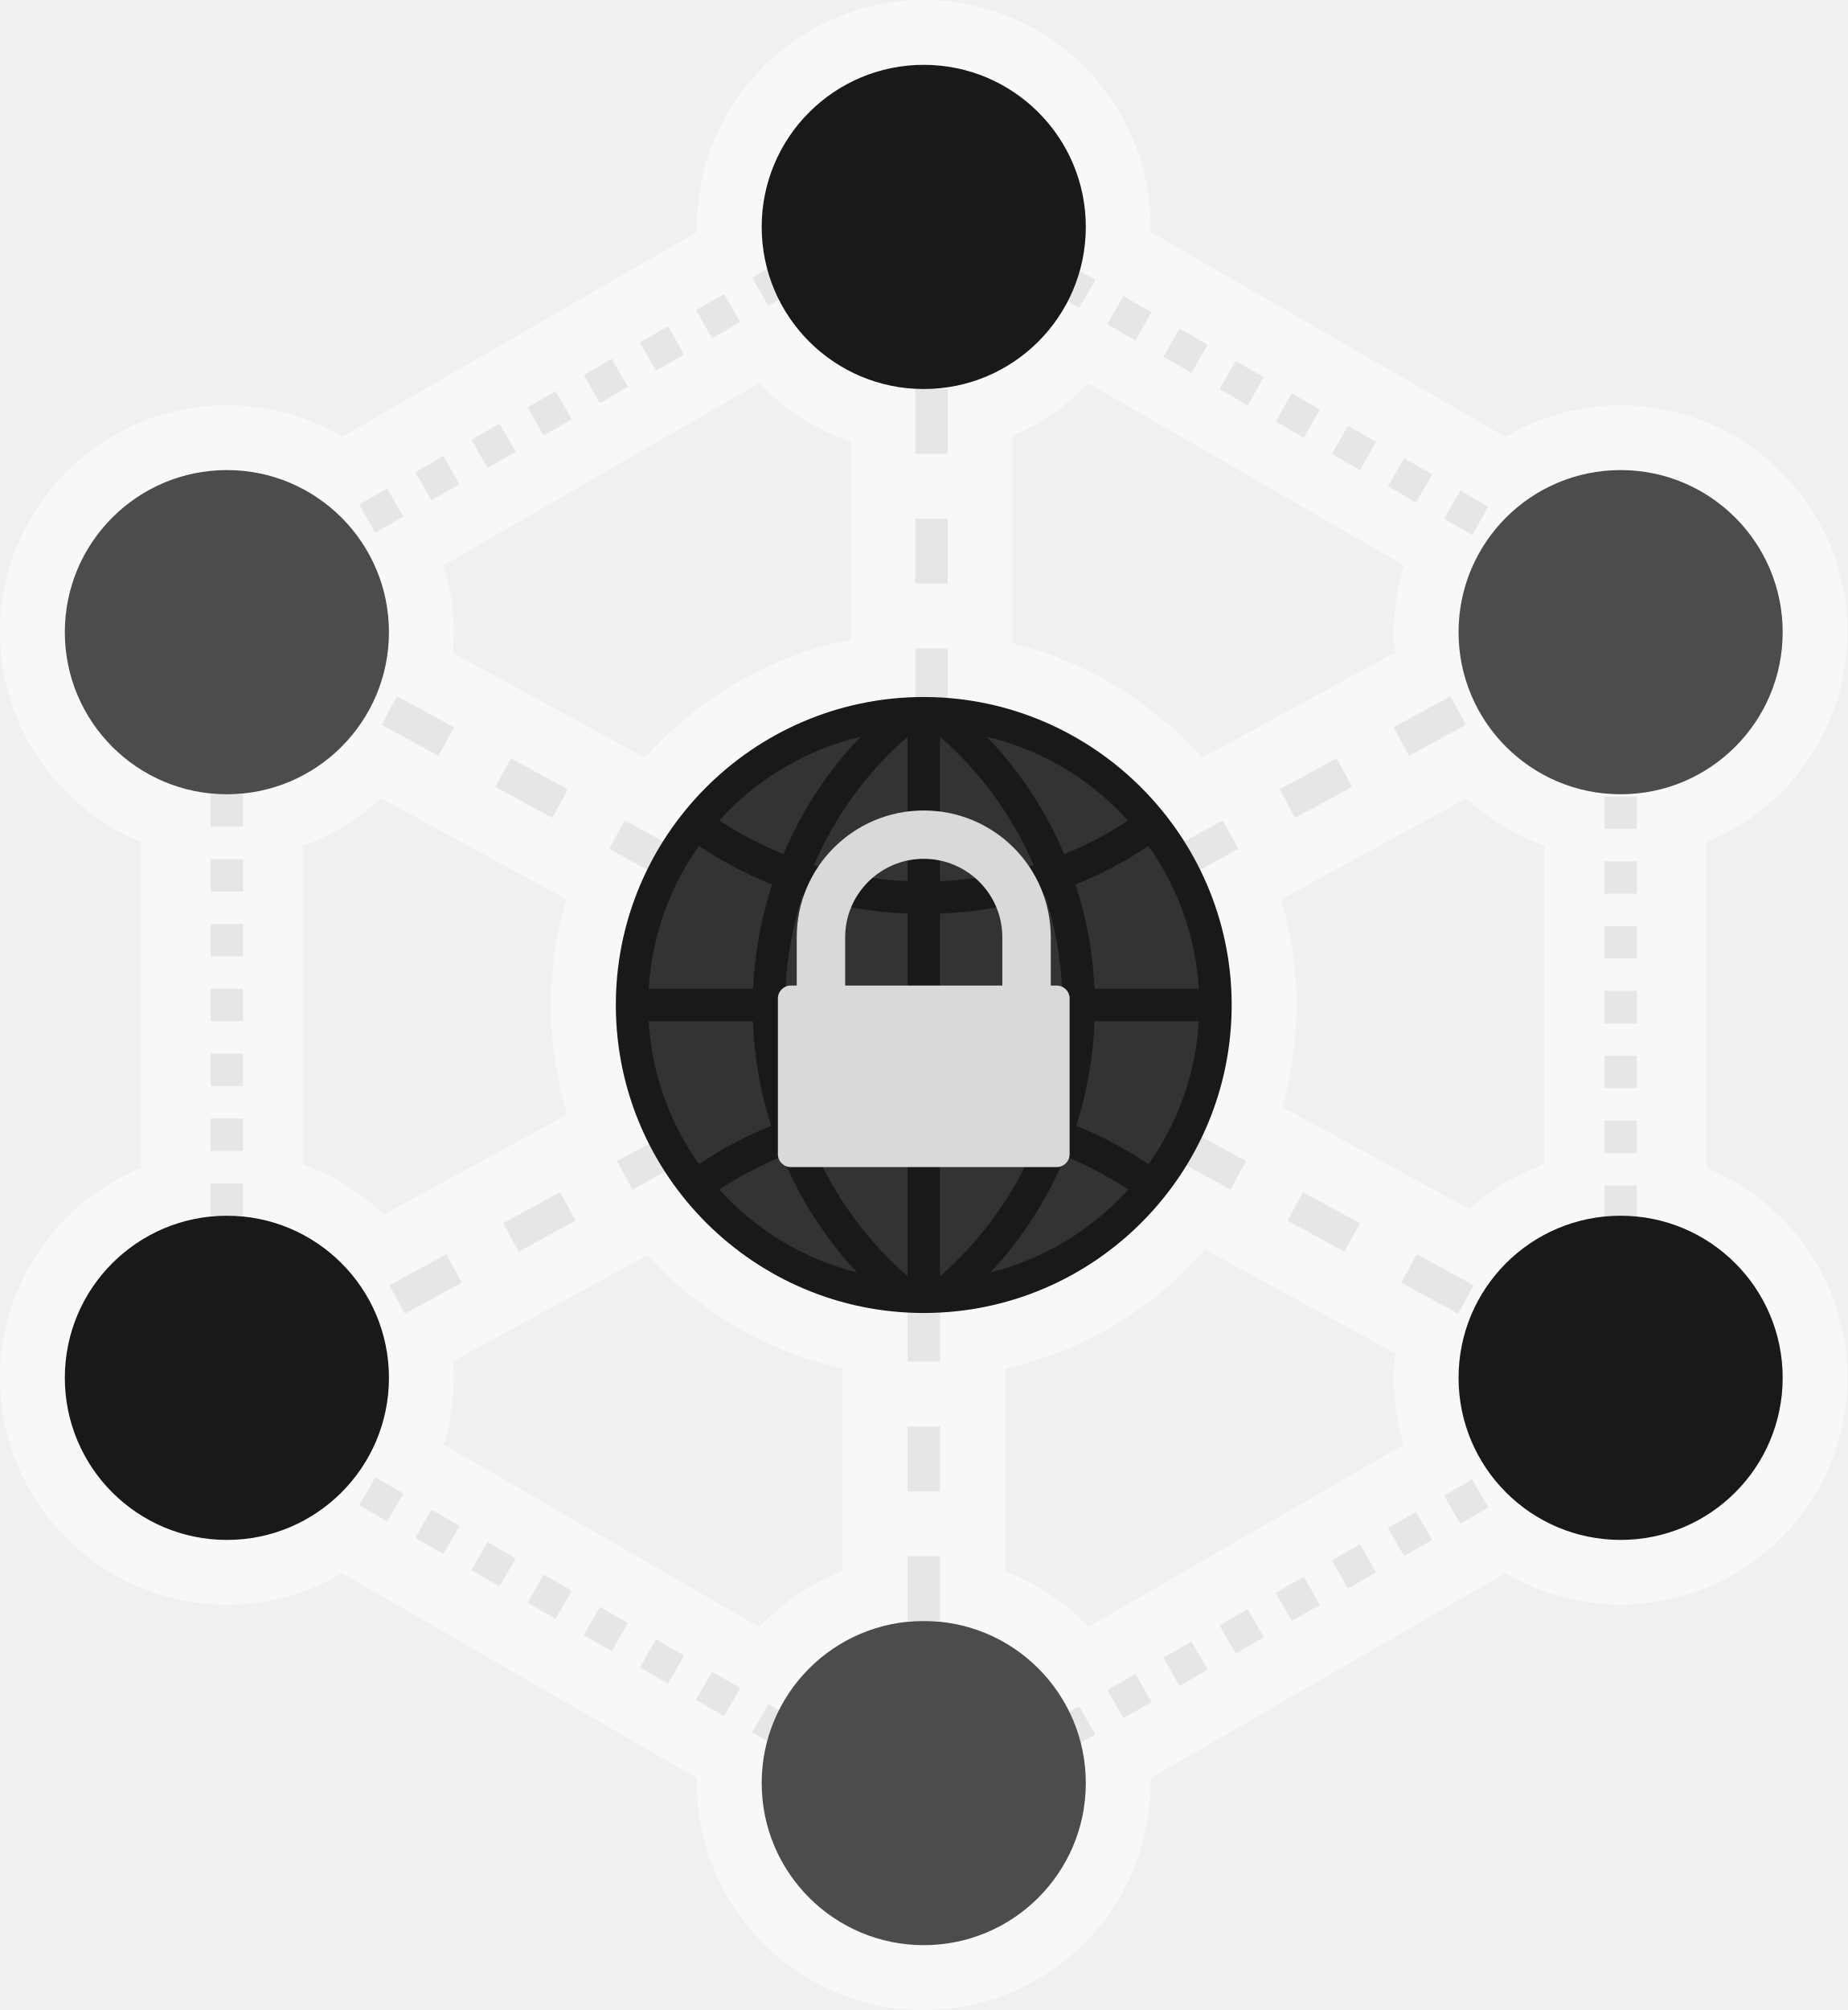
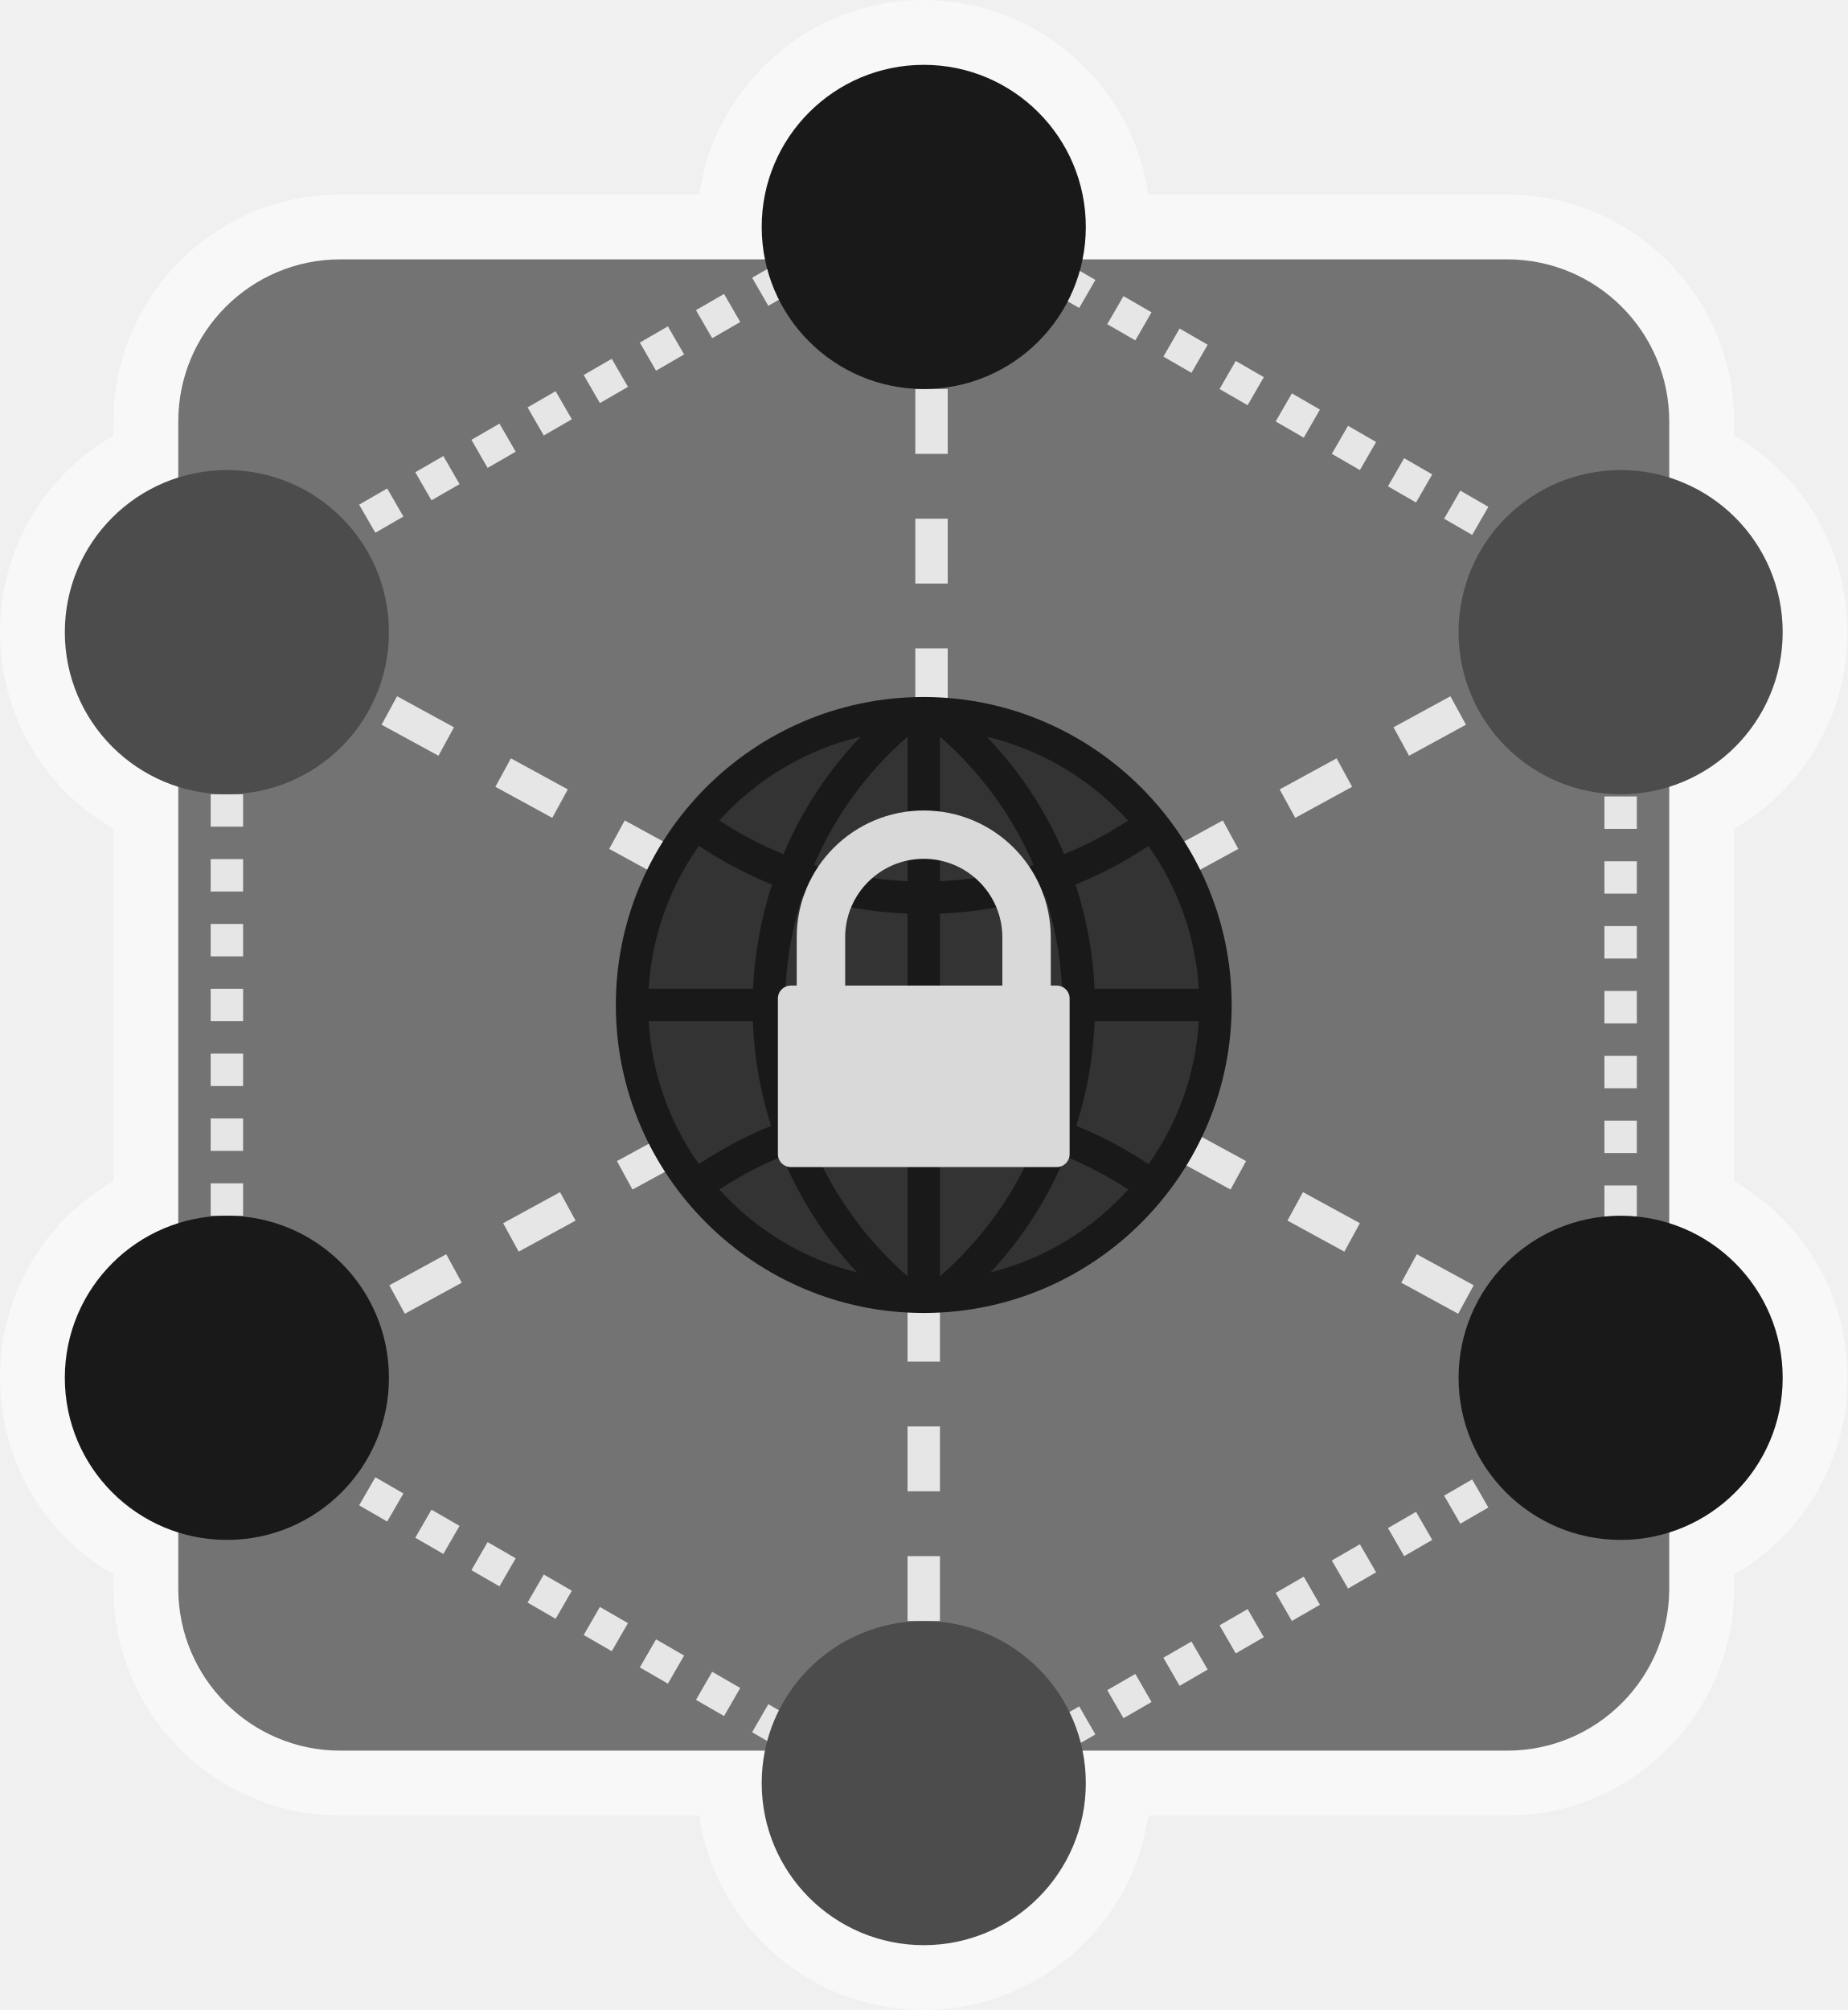
- <svg xmlns="http://www.w3.org/2000/svg" viewBox="0 0 303.999 330.667" height="330.667" width="303.999" xml:space="preserve" id="svg2" version="1.1">
+ <svg xmlns="http://www.w3.org/2000/svg" viewBox="0 0 304 330.666" height="330.666" width="304" xml:space="preserve" id="svg2" version="1.1">
  <defs id="defs6">
    <clipPath id="clipPath18" clipPathUnits="userSpaceOnUse">
      <path id="path16" d="M 0,256 H 256 V 0 H 0 Z" />
    </clipPath>
    <clipPath id="clipPath26" clipPathUnits="userSpaceOnUse">
      <path id="path24" d="M 14,252 H 242 V 4 H 14 Z" />
    </clipPath>
-     <clipPath id="clipPath56" clipPathUnits="userSpaceOnUse">
-       <path id="path54" d="M 0,256 H 256 V 0 H 0 Z" />
-     </clipPath>
  </defs>
-   <g transform="matrix(1.333333,0,0,-1.333333,-18.66667,336)" id="g10">
+   <g transform="matrix(1.333333,0,0,-1.333333,-18.66667,335.9995)" id="g10">
    <g id="g12">
      <g clip-path="url(#clipPath18)" id="g14">
        <g id="g20">
          <g id="g22" />
          <g id="g34">
            <g style="opacity:0.5" id="g32" clip-path="url(#clipPath26)">
-               <g id="g30" transform="translate(204.6025,146)">
-                 <path id="path28" style="fill:#ffffff;fill-opacity:1;fill-rule:nonzero;stroke:none" d="m 0,0 v -4 -4 -4 -4 -4 -4 -4 -4 -4 -1.627 c -3.459,-1.236 -6.605,-3.134 -9.287,-5.541 l -2.638,1.439 -7.023,3.832 -7.023,3.831 h -0.002 v 0.001 l -3.212,1.751 -3.163,1.725 c 1.183,4.141 1.768,8.432 1.745,12.825 -0.022,4.385 -0.655,8.666 -1.887,12.797 l 5.562,3.033 -10e-4,10e-4 7.023,3.831 7.023,3.831 3.24,1.767 C -6.886,4.933 -3.614,2.919 0,1.627 Z m -66.603,-87.826 v 1.826 8 8 7.102 c 9.582,2.136 18.245,7.303 24.706,14.737 l 6.347,-3.464 7.024,-3.831 0.002,-10e-4 h -10e-4 l 2.932,-1.599 4.089,-2.23 0.002,-10e-4 3.067,-1.673 c -0.108,-0.999 -0.168,-2.013 -0.168,-3.04 0,-2.87 0.436,-5.641 1.242,-8.249 l -1.888,-1.091 -3.464,-2 -3.464,-1.999 -6.928,-4.001 -3.464,-2 -3.464,-1.999 -6.929,-4.001 -3.464,-2 -5.861,-3.384 c -2.883,3.063 -6.405,5.411 -10.316,6.898 m -32.712,-5.513 v 0.001 l -6.929,3.999 -0.179,0.104 -3.285,1.896 -3.464,1.999 v 0.001 0.001 l -6.928,3.999 -0.18,0.104 -3.284,1.896 -3.464,1.999 v 0.001 0.001 l -6.929,3.999 -0.179,0.104 -1.707,0.985 c 0.82,2.651 1.24,5.424 1.24,8.25 0,0.687 -0.032,1.367 -0.082,2.042 l 4.898,2.671 0.002,10e-4 0.158,0.086 6.865,3.744 v 0.001 l 7.023,3.83 5.066,2.764 c 6.393,-7.043 14.826,-11.959 24.07,-14.033 V -70 v -8 -8 -1.853 c -3.933,-1.509 -7.439,-3.881 -10.292,-6.884 l -2.42,1.397 z m 13.67,144.846 V 50 42 34 27.094 c -9.803,-1.962 -18.697,-7.076 -25.35,-14.58 l -5.703,3.111 -7.023,3.831 -10e-4,0.001 v 0 l -3.121,1.702 -3.9,2.128 v -10e-4 l -0.002,10e-4 -3.984,2.172 c 0.077,0.839 0.126,1.685 0.126,2.541 0,2.826 -0.42,5.599 -1.24,8.25 l 1.607,0.928 0.279,0.161 6.93,4 -0.001,0.001 3.464,2 h 10e-4 l 3.184,1.838 0.279,0.161 6.929,4 v 0.001 l 3.463,2 h 0.001 l 3.184,1.838 0.279,0.161 6.93,4 -0.001,0.001 2.42,1.397 c 3.082,-3.244 6.928,-5.751 11.25,-7.23 m 35.219,3.833 3.464,-2 6.928,-4 v 0 l 3.465,-2 3.464,-2 6.927,-4 v 0 l 3.465,-2 3.464,-2 1.889,-1.09 c -0.807,-2.609 -1.243,-5.38 -1.243,-8.25 0,-0.858 0.045,-1.705 0.122,-2.543 l -3.979,-2.17 -0.002,-10e-4 -0.158,-0.086 -6.865,-3.744 h 10e-4 l -7.024,-3.831 -5.74,-3.131 c -6.202,6.959 -14.396,11.917 -23.397,14.155 V 34 v 8 8 2.212 c 3.528,1.494 6.712,3.702 9.358,6.512 l 2.396,-1.384 v 0 z M -153.205,-32 v 4 4 4 4 4 4 4 4 1.647 c 3.608,1.292 6.859,3.316 9.608,5.868 l 3.275,-1.786 7.023,-3.831 7.023,-3.831 0.002,-10e-4 v -0.001 l 3.352,-1.828 2.2,-1.2 c -1.273,-4.281 -1.904,-8.721 -1.881,-13.273 0.024,-4.55 0.7,-8.983 2.017,-13.249 l -4.733,-2.581 0.001,-10e-4 -7.023,-3.83 -6.754,-3.685 -0.268,-0.147 -3.887,-2.119 c -2.82,2.709 -6.193,4.854 -9.955,6.201 V -36 Z M 20,-38.091 v 2.091 4 4 4 4 4 4 4 4 4 2.091 C 30.196,6.279 37.397,16.312 37.397,28 c 0,15.439 -12.56,28 -28,28 -5.189,0 -10.049,-1.424 -14.221,-3.895 l -0.96,0.555 -6.928,4 v 0 l -3.465,2 -3.464,2 -6.927,4 v 0 l -3.465,2 -3.464,2 -6.928,4 v 0 l -3.465,2 -3.464,2 -1.255,0.726 c 0.005,0.205 0.006,0.409 0.006,0.614 0,15.439 -12.56,28 -28,28 -15.439,0 -28,-12.561 -28,-28 0,-0.205 0.012,-0.406 0.016,-0.61 l -1.206,-0.697 -0.058,-0.032 -6.929,-4 V 72.66 l -3.464,-2 v 0 l -3.406,-1.967 -0.058,-0.032 -6.929,-4 0.001,-0.001 -3.464,-2 h -0.001 l -3.405,-1.967 -0.058,-0.032 -6.929,-4 V 56.66 l -3.464,-2 v 0 l -3.179,-1.836 -0.284,-0.163 -0.959,-0.554 c -4.278,2.537 -9.168,3.893 -14.224,3.893 -15.439,0 -28,-12.561 -28,-28 0,-11.546 7.118,-21.68 17.398,-25.897 V 0 v -4 -4 -4 -4 -4 -4 -4 -4 -4 -2.103 c -10.28,-4.217 -17.398,-14.351 -17.398,-25.897 0,-15.439 12.561,-28 28,-28 5.056,0 9.945,1.356 14.223,3.893 l 0.96,-0.554 0.123,-0.071 3.341,-1.929 v 0 l 0.08,-0.046 3.384,-1.953 v -0.001 -0.001 l 6.928,-3.999 0.074,-0.042 3.39,-1.958 h 0.001 l 0.079,-0.046 3.384,-1.953 10e-4,-0.001 -10e-4,-0.001 6.928,-3.999 0.074,-0.042 3.391,-1.958 v 0 l 0.08,-0.046 3.384,-1.953 v -0.001 -0.001 l 6.928,-3.999 0.074,-0.042 1.19,-0.688 c -0.004,-0.203 -0.016,-0.405 -0.016,-0.609 0,-15.439 12.561,-28 28,-28 15.44,0 28,12.561 28,28 0,0.204 -10e-4,0.408 -0.006,0.613 l 4.719,2.725 v 0.001 0.001 l 3.464,1.999 6.928,4 0.175,0.1 3.29,1.901 3.464,1.999 6.927,4 0.174,0.1 3.291,1.901 3.464,1.999 6.929,4.001 0.961,0.555 C -0.652,-90.576 4.208,-92 9.397,-92 c 15.44,0 28,12.561 28,28 0,11.687 -7.201,21.721 -17.397,25.909" />
+               <g id="g30" transform="translate(228,106.2646)">
+                 <path id="path28" style="fill:#ffffff;fill-opacity:1;fill-rule:nonzero;stroke:none" d="M 0,0 V 43.471 C 8.563,48.383 14,57.521 14,67.735 14,77.949 8.563,87.088 0,92 v 1.735 c 0,15.44 -12.561,28 -28,28 h -44.285 c -1.946,13.552 -13.634,24 -27.715,24 -14.082,0 -25.769,-10.448 -27.715,-24 H -172 c -15.439,0 -28,-12.56 -28,-28 V 92 c -8.562,-4.912 -14,-14.051 -14,-24.265 0,-10.214 5.438,-19.352 14,-24.264 V 0 c -8.562,-4.912 -14,-14.051 -14,-24.265 0,-10.214 5.438,-19.352 14,-24.264 v -1.736 c 0,-15.439 12.561,-28 28,-28 h 44.285 c 1.946,-13.55 13.633,-24 27.715,-24 14.081,0 25.769,10.45 27.715,24 H -28 c 15.439,0 28,12.561 28,28 v 1.736 c 8.563,4.912 14,14.05 14,24.264 C 14,-14.051 8.563,-4.912 0,0" />
              </g>
            </g>
          </g>
        </g>
-       </g>
-     </g>
-     <g transform="translate(133.3252,222.0005)" id="g36">
-       <path id="path38" style="fill:#e6e6e6;fill-opacity:1;fill-rule:nonzero;stroke:none" d="m 0,0 -3.464,2 2,3.464 3.464,-2 z m 6.929,-4 -3.464,2 2,3.464 3.464,-2 z m 6.927,-4 -3.463,2 2,3.464 3.463,-2 z m 6.929,-4 -3.464,2 2,3.464 3.464,-2 z m 6.928,-4 -3.464,2 2,3.464 3.464,-2 z m 6.929,-4 -3.464,2 2,3.464 3.464,-2 z m 6.927,-4 -3.464,2 2,3.464 3.464,-2 z m 6.929,-4 -3.464,2 2,3.464 3.464,-2 z m 6.928,-4 -3.464,2 2,3.464 3.464,-2 z m 6.928,-4 -3.463,2 2,3.464 3.463,-2 z m 6.928,-4 -3.464,2 2,3.464 3.464,-2 z m 6.929,-4 -3.464,2 2,3.464 3.464,-2 z m 6.464,-4.268 h -4 v 4 h 4 z m 0,-8 h -4 v 4 h 4 z m 0,-8 h -4 v 4 h 4 z m 0,-8 h -4 v 4 h 4 z m 0,-8 h -4 v 4 h 4 z m 0,-8 h -4 v 4 h 4 z m 0,-8 h -4 v 4 h 4 z m 0,-8 h -4 v 4 h 4 z m 0,-8 h -4 v 4 h 4 z m 0,-8 h -4 v 4 h 4 z m 0,-8 h -4 v 4 h 4 z m 0,-8 h -4 v 4 h 4 z m 0,-8 h -4 v 4 h 4 z m -7.928,-5.732 -2,3.464 3.464,2 2,-3.464 z m -6.929,-4 -2,3.464 3.464,2 2,-3.464 z m -6.927,-4 -2,3.464 3.463,2 2,-3.464 z m -6.929,-4 -2,3.464 3.464,2 2,-3.464 z m -6.928,-4 -2,3.464 3.464,2 2,-3.464 z m -6.929,-4 -2,3.464 3.464,2 2,-3.464 z m -6.927,-4 -2,3.464 3.464,2 2,-3.464 z m -6.929,-4 -2,3.464 3.464,2 2,-3.464 z m -6.928,-4 -2,3.464 3.464,2 2,-3.464 z m -6.928,-4 -2,3.464 3.464,2 2,-3.464 z m -6.928,-4 -2,3.464 3.464,2 2,-3.464 z m -6.929,-4 -2,3.464 3.465,2 2,-3.464 z" />
-     </g>
-     <g transform="translate(120.6748,225.7319)" id="g40">
-       <path id="path42" style="fill:#e6e6e6;fill-opacity:1;fill-rule:nonzero;stroke:none" d="m 0,0 3.464,2 2,-3.464 -3.464,-2 z m -6.929,-4 3.464,2 2,-3.464 -3.464,-2 z m -6.927,-4 3.463,2 2,-3.464 -3.463,-2 z m -6.929,-4 3.464,2 2,-3.464 -3.464,-2 z m -6.928,-4 3.464,2 2,-3.464 -3.464,-2 z m -6.929,-4 3.464,2 2,-3.464 -3.464,-2 z m -6.927,-4 3.464,2 2,-3.464 -3.464,-2 z m -6.929,-4 3.464,2 2,-3.464 -3.464,-2 z m -6.928,-4 3.464,2 2,-3.464 -3.464,-2 z m -6.928,-4 3.463,2 2,-3.464 -3.463,-2 z m -6.928,-4 3.464,2 2,-3.464 -3.464,-2 z m -6.929,-4 3.464,2 2,-3.464 -3.464,-2 z m -4.464,-3.732 h 4 v -4 h -4 z m 0,-8 h 4 v -4 h -4 z m 0,-8 h 4 v -4 h -4 z m 0,-8 h 4 v -4 h -4 z m 0,-8 h 4 v -4 h -4 z m 0,-8 h 4 v -4 h -4 z m 0,-8 h 4 v -4 h -4 z m 0,-8 h 4 v -4 h -4 z m 0,-8 h 4 v -4 h -4 z m 0,-8 h 4 v -4 h -4 z m 0,-8 h 4 v -4 h -4 z m 0,-8 h 4 v -4 h -4 z m 0,-8 h 4 v -4 h -4 z m 4.464,-7.732 2,3.464 3.464,-2 -2,-3.464 z m 6.929,-4 2,3.464 3.464,-2 -2,-3.464 z m 6.928,-4 2,3.464 3.463,-2 -2,-3.464 z m 6.928,-4 2,3.464 3.464,-2 -2,-3.464 z m 6.928,-4 2,3.464 3.464,-2 -2,-3.464 z m 6.929,-4 2,3.464 3.464,-2 -2,-3.464 z m 6.927,-4 2,3.464 3.464,-2 -2,-3.464 z m 6.929,-4 2,3.464 3.464,-2 -2,-3.464 z m 6.928,-4 2,3.464 3.464,-2 -2,-3.464 z m 6.928,-4 2,3.464 3.464,-2 -2,-3.464 z m 6.928,-4 2,3.464 3.464,-2 -2,-3.464 z m 6.928,-4 2,3.464 3.465,-2 -2,-3.464 z" />
-     </g>
-     <path id="path44" style="fill:#e6e6e6;fill-opacity:1;fill-rule:nonzero;stroke:none" d="m 130.958,172 h -4 v -8 h 4 z" />
-     <path id="path46" style="fill:#e6e6e6;fill-opacity:1;fill-rule:nonzero;stroke:none" d="m 126.958,196 h 4 v 8 h -4 z" />
-     <path id="path48" style="fill:#e6e6e6;fill-opacity:1;fill-rule:nonzero;stroke:none" d="m 126.958,180 h 4 v 8 h -4 z" />
-     <g id="g50">
-       <g clip-path="url(#clipPath56)" id="g52">
-         <g transform="translate(159.3809,108.7637)" id="g58">
-           <path id="path60" style="fill:#e6e6e6;fill-opacity:1;fill-rule:nonzero;stroke:none" d="m 0,0 6.48,-3.534 1.916,3.512 -6.44,3.511 C 1.369,2.286 0.713,1.124 0,0" />
+         <g transform="translate(200,36)" id="g36">
+           <path id="path38" style="fill:#737373;fill-opacity:1;fill-rule:nonzero;stroke:none" d="m 0,0 h -144 c -11.046,0 -20,8.954 -20,20 v 144 c 0,11.046 8.954,20 20,20 H 0 c 11.046,0 20,-8.954 20,-20 V 20 C 20,8.954 11.046,0 0,0" />
        </g>
-         <g transform="translate(179.9072,97.5674)" id="g62">
+         <g transform="translate(133.3252,222.0005)" id="g40">
+           <path id="path42" style="fill:#e6e6e6;fill-opacity:1;fill-rule:nonzero;stroke:none" d="m 0,0 -3.464,2 2,3.464 3.464,-2 z m 6.929,-4 -3.464,2 2,3.464 3.464,-2 z m 6.927,-4 -3.463,2 2,3.464 3.463,-2 z m 6.929,-4 -3.464,2 2,3.464 3.464,-2 z m 6.928,-4 -3.464,2 2,3.464 3.464,-2 z m 6.929,-4 -3.464,2 2,3.464 3.464,-2 z m 6.927,-4 -3.464,2 2,3.464 3.464,-2 z m 6.929,-4 -3.464,2 2,3.464 3.464,-2 z m 6.928,-4 -3.464,2 2,3.464 3.464,-2 z m 6.928,-4 -3.463,2 2,3.464 3.463,-2 z m 6.928,-4 -3.464,2 2,3.464 3.464,-2 z m 6.929,-4 -3.464,2 2,3.464 3.464,-2 z m 6.464,-4.268 h -4 v 4 h 4 z m 0,-8 h -4 v 4 h 4 z m 0,-8 h -4 v 4 h 4 z m 0,-8 h -4 v 4 h 4 z m 0,-8 h -4 v 4 h 4 z m 0,-8 h -4 v 4 h 4 z m 0,-8 h -4 v 4 h 4 z m 0,-8 h -4 v 4 h 4 z m 0,-8 h -4 v 4 h 4 z m 0,-8 h -4 v 4 h 4 z m 0,-8 h -4 v 4 h 4 z m 0,-8 h -4 v 4 h 4 z m 0,-8 h -4 v 4 h 4 z m -7.928,-5.732 -2,3.464 3.464,2 2,-3.464 z m -6.929,-4 -2,3.464 3.464,2 2,-3.464 z m -6.927,-4 -2,3.464 3.463,2 2,-3.464 z m -6.929,-4 -2,3.464 3.464,2 2,-3.464 z m -6.928,-4 -2,3.464 3.464,2 2,-3.464 z m -6.929,-4 -2,3.464 3.464,2 2,-3.464 z m -6.927,-4 -2,3.464 3.464,2 2,-3.464 z m -6.929,-4 -2,3.464 3.464,2 2,-3.464 z m -6.928,-4 -2,3.464 3.464,2 2,-3.464 z m -6.928,-4 -2,3.464 3.464,2 2,-3.464 z m -6.928,-4 -2,3.464 3.464,2 2,-3.464 z m -6.929,-4 -2,3.464 3.465,2 2,-3.464 z" />
+         </g>
+         <g transform="translate(120.6748,225.7319)" id="g44">
+           <path id="path46" style="fill:#e6e6e6;fill-opacity:1;fill-rule:nonzero;stroke:none" d="m 0,0 3.464,2 2,-3.464 -3.464,-2 z m -6.929,-4 3.464,2 2,-3.464 -3.464,-2 z m -6.927,-4 3.463,2 2,-3.464 -3.463,-2 z m -6.929,-4 3.464,2 2,-3.464 -3.464,-2 z m -6.928,-4 3.464,2 2,-3.464 -3.464,-2 z m -6.929,-4 3.464,2 2,-3.464 -3.464,-2 z m -6.927,-4 3.464,2 2,-3.464 -3.464,-2 z m -6.929,-4 3.464,2 2,-3.464 -3.464,-2 z m -6.928,-4 3.464,2 2,-3.464 -3.464,-2 z m -6.928,-4 3.463,2 2,-3.464 -3.463,-2 z m -6.928,-4 3.464,2 2,-3.464 -3.464,-2 z m -6.929,-4 3.464,2 2,-3.464 -3.464,-2 z m -4.464,-3.732 h 4 v -4 h -4 z m 0,-8 h 4 v -4 h -4 z m 0,-8 h 4 v -4 h -4 z m 0,-8 h 4 v -4 h -4 z m 0,-8 h 4 v -4 h -4 z m 0,-8 h 4 v -4 h -4 z m 0,-8 h 4 v -4 h -4 z m 0,-8 h 4 v -4 h -4 z m 0,-8 h 4 v -4 h -4 z m 0,-8 h 4 v -4 h -4 z m 0,-8 h 4 v -4 h -4 z m 0,-8 h 4 v -4 h -4 z m 0,-8 h 4 v -4 h -4 z m 4.464,-7.732 2,3.464 3.464,-2 -2,-3.464 z m 6.929,-4 2,3.464 3.464,-2 -2,-3.464 z m 6.928,-4 2,3.464 3.463,-2 -2,-3.464 z m 6.928,-4 2,3.464 3.464,-2 -2,-3.464 z m 6.928,-4 2,3.464 3.464,-2 -2,-3.464 z m 6.929,-4 2,3.464 3.464,-2 -2,-3.464 z m 6.927,-4 2,3.464 3.464,-2 -2,-3.464 z m 6.929,-4 2,3.464 3.464,-2 -2,-3.464 z m 6.928,-4 2,3.464 3.464,-2 -2,-3.464 z m 6.928,-4 2,3.464 3.464,-2 -2,-3.464 z m 6.928,-4 2,3.464 3.464,-2 -2,-3.464 z m 6.928,-4 2,3.464 3.465,-2 -2,-3.464 z" />
+         </g>
+         <path id="path48" style="fill:#e6e6e6;fill-opacity:1;fill-rule:nonzero;stroke:none" d="m 130.958,172 h -4 v -8 h 4 z" />
+         <path id="path50" style="fill:#e6e6e6;fill-opacity:1;fill-rule:nonzero;stroke:none" d="m 126.958,196 h 4 v 8 h -4 z" />
+         <path id="path52" style="fill:#e6e6e6;fill-opacity:1;fill-rule:nonzero;stroke:none" d="m 126.958,180 h 4 v 8 h -4 z" />
+         <g transform="translate(159.3809,108.7637)" id="g54">
+           <path id="path56" style="fill:#e6e6e6;fill-opacity:1;fill-rule:nonzero;stroke:none" d="m 0,0 6.48,-3.534 1.916,3.512 -6.44,3.511 C 1.369,2.286 0.713,1.124 0,0" />
+         </g>
+         <g transform="translate(179.9072,97.5674)" id="g58">
+           <path id="path60" style="fill:#e6e6e6;fill-opacity:1;fill-rule:nonzero;stroke:none" d="M 0,0 1.916,3.512 -5.107,7.343 -7.023,3.831 Z" />
+         </g>
+         <g transform="translate(208,82.2441)" id="g62">
          <path id="path64" style="fill:#e6e6e6;fill-opacity:1;fill-rule:nonzero;stroke:none" d="M 0,0 1.916,3.512 -5.107,7.343 -7.023,3.831 Z" />
        </g>
-         <g transform="translate(208,82.2441)" id="g66">
-           <path id="path68" style="fill:#e6e6e6;fill-opacity:1;fill-rule:nonzero;stroke:none" d="M 0,0 1.916,3.512 -5.107,7.343 -7.023,3.831 Z" />
+         <g transform="translate(55.0234,89.5869)" id="g66">
+           <path id="path68" style="fill:#e6e6e6;fill-opacity:1;fill-rule:nonzero;stroke:none" d="m 0,0 -7.023,-3.831 1.916,-3.512 7.023,3.831 z" />
        </g>
-         <g transform="translate(55.0234,89.5869)" id="g70">
-           <path id="path72" style="fill:#e6e6e6;fill-opacity:1;fill-rule:nonzero;stroke:none" d="m 0,0 -7.023,-3.831 1.916,-3.512 7.023,3.831 z" />
+         <g transform="translate(188.8457,97.248)" id="g70">
+           <path id="path72" style="fill:#e6e6e6;fill-opacity:1;fill-rule:nonzero;stroke:none" d="m 0,0 -1.915,-3.512 7.023,-3.83 1.915,3.512 z" />
        </g>
-         <g transform="translate(188.8457,97.248)" id="g74">
-           <path id="path76" style="fill:#e6e6e6;fill-opacity:1;fill-rule:nonzero;stroke:none" d="m 0,0 -1.915,-3.512 7.023,-3.83 1.915,3.512 z" />
+         <g transform="translate(96.5791,112.2539)" id="g74">
+           <path id="path76" style="fill:#e6e6e6;fill-opacity:1;fill-rule:nonzero;stroke:none" d="m 0,0 -6.44,-3.513 1.916,-3.511 6.48,3.534 C 1.244,-2.366 0.586,-1.204 0,0" />
        </g>
-         <g transform="translate(96.5791,112.2539)" id="g78">
-           <path id="path80" style="fill:#e6e6e6;fill-opacity:1;fill-rule:nonzero;stroke:none" d="m 0,0 -6.44,-3.513 1.916,-3.511 6.48,3.534 C 1.244,-2.366 0.586,-1.204 0,0" />
+         <g transform="translate(69.0693,97.248)" id="g78">
+           <path id="path80" style="fill:#e6e6e6;fill-opacity:1;fill-rule:nonzero;stroke:none" d="m 0,0 -7.023,-3.83 1.916,-3.512 7.023,3.83 z" />
        </g>
-         <g transform="translate(69.0693,97.248)" id="g82">
-           <path id="path84" style="fill:#e6e6e6;fill-opacity:1;fill-rule:nonzero;stroke:none" d="m 0,0 -7.023,-3.83 1.916,-3.512 7.023,3.83 z" />
+         <g transform="translate(83.1162,104.9102)" id="g82">
+           <path id="path84" style="fill:#e6e6e6;fill-opacity:1;fill-rule:nonzero;stroke:none" d="m 0,0 -7.023,-3.831 1.916,-3.512 7.023,3.831 z" />
        </g>
-         <g transform="translate(83.1162,104.9102)" id="g86">
-           <path id="path88" style="fill:#e6e6e6;fill-opacity:1;fill-rule:nonzero;stroke:none" d="m 0,0 -7.023,-3.831 1.916,-3.512 7.023,3.831 z" />
+         <g transform="translate(42,102)" id="g86">
+           <path id="path88" style="fill:#191919;fill-opacity:1;fill-rule:nonzero;stroke:none" d="m 0,0 c 11.046,0 20,-8.954 20,-20 0,-11.046 -8.954,-20 -20,-20 -11.046,0 -20,8.954 -20,20 0,11.046 8.954,20 20,20" />
        </g>
-         <g transform="translate(42,102)" id="g90">
+         <g transform="translate(214,102)" id="g90">
          <path id="path92" style="fill:#191919;fill-opacity:1;fill-rule:nonzero;stroke:none" d="m 0,0 c 11.046,0 20,-8.954 20,-20 0,-11.046 -8.954,-20 -20,-20 -11.046,0 -20,8.954 -20,20 0,11.046 8.954,20 20,20" />
        </g>
-         <g transform="translate(214,102)" id="g94">
-           <path id="path96" style="fill:#191919;fill-opacity:1;fill-rule:nonzero;stroke:none" d="m 0,0 c 11.046,0 20,-8.954 20,-20 0,-11.046 -8.954,-20 -20,-20 -11.046,0 -20,8.954 -20,20 0,11.046 8.954,20 20,20" />
+         <g transform="translate(128,52)" id="g94">
+           <path id="path96" style="fill:#4c4c4c;fill-opacity:1;fill-rule:nonzero;stroke:none" d="m 0,0 c 11.046,0 20,-8.954 20,-20 0,-11.046 -8.954,-20 -20,-20 -11.046,0 -20,8.954 -20,20 0,11.046 8.954,20 20,20" />
        </g>
-         <g transform="translate(128,52)" id="g98">
-           <path id="path100" style="fill:#4c4c4c;fill-opacity:1;fill-rule:nonzero;stroke:none" d="m 0,0 c 11.046,0 20,-8.954 20,-20 0,-11.046 -8.954,-20 -20,-20 -11.046,0 -20,8.954 -20,20 0,11.046 8.954,20 20,20" />
+         <g transform="translate(128,244)" id="g98">
+           <path id="path100" style="fill:#191919;fill-opacity:1;fill-rule:nonzero;stroke:none" d="m 0,0 c 11.046,0 20,-8.954 20,-20 0,-11.046 -8.954,-20 -20,-20 -11.046,0 -20,8.954 -20,20 0,11.046 8.954,20 20,20" />
        </g>
-         <g transform="translate(128,244)" id="g102">
-           <path id="path104" style="fill:#191919;fill-opacity:1;fill-rule:nonzero;stroke:none" d="m 0,0 c 11.046,0 20,-8.954 20,-20 0,-11.046 -8.954,-20 -20,-20 -11.046,0 -20,8.954 -20,20 0,11.046 8.954,20 20,20" />
+         <path id="path102" style="fill:#e6e6e6;fill-opacity:1;fill-rule:nonzero;stroke:none" d="m 126,84 h 4 v 8 h -4 z" />
+         <path id="path104" style="fill:#e6e6e6;fill-opacity:1;fill-rule:nonzero;stroke:none" d="m 130,60 h -4 v -8 h 4 z" />
+         <path id="path106" style="fill:#e6e6e6;fill-opacity:1;fill-rule:nonzero;stroke:none" d="m 130,76 h -4 v -8 h 4 z" />
+         <g transform="translate(97.5767,147.2363)" id="g108">
+           <path id="path110" style="fill:#e6e6e6;fill-opacity:1;fill-rule:nonzero;stroke:none" d="M 0,0 -6.48,3.534 -8.395,0.022 -1.956,-3.49 C -1.369,-2.286 -0.712,-1.124 0,0" />
        </g>
-         <path id="path106" style="fill:#e6e6e6;fill-opacity:1;fill-rule:nonzero;stroke:none" d="m 126,84 h 4 v 8 h -4 z" />
-         <path id="path108" style="fill:#e6e6e6;fill-opacity:1;fill-rule:nonzero;stroke:none" d="m 130,60 h -4 v -8 h 4 z" />
-         <path id="path110" style="fill:#e6e6e6;fill-opacity:1;fill-rule:nonzero;stroke:none" d="m 130,76 h -4 v -8 h 4 z" />
-         <g transform="translate(97.5767,147.2363)" id="g112">
-           <path id="path114" style="fill:#e6e6e6;fill-opacity:1;fill-rule:nonzero;stroke:none" d="M 0,0 -6.48,3.534 -8.395,0.022 -1.956,-3.49 C -1.369,-2.286 -0.712,-1.124 0,0" />
+         <g transform="translate(77.0508,158.4326)" id="g112">
+           <path id="path114" style="fill:#e6e6e6;fill-opacity:1;fill-rule:nonzero;stroke:none" d="m 0,0 -1.916,-3.512 7.023,-3.831 1.916,3.512 z" />
        </g>
-         <g transform="translate(77.0508,158.4326)" id="g116">
+         <g transform="translate(48.958,173.7559)" id="g116">
          <path id="path118" style="fill:#e6e6e6;fill-opacity:1;fill-rule:nonzero;stroke:none" d="m 0,0 -1.916,-3.512 7.023,-3.831 1.916,3.512 z" />
        </g>
-         <g transform="translate(48.958,173.7559)" id="g120">
-           <path id="path122" style="fill:#e6e6e6;fill-opacity:1;fill-rule:nonzero;stroke:none" d="m 0,0 -1.916,-3.512 7.023,-3.831 1.916,3.512 z" />
+         <g transform="translate(201.9346,166.4131)" id="g120">
+           <path id="path122" style="fill:#e6e6e6;fill-opacity:1;fill-rule:nonzero;stroke:none" d="M 0,0 7.023,3.831 5.107,7.343 -1.916,3.512 Z" />
        </g>
-         <g transform="translate(201.9346,166.4131)" id="g124">
-           <path id="path126" style="fill:#e6e6e6;fill-opacity:1;fill-rule:nonzero;stroke:none" d="M 0,0 7.023,3.831 5.107,7.343 -1.916,3.512 Z" />
+         <g transform="translate(68.1118,158.752)" id="g124">
+           <path id="path126" style="fill:#e6e6e6;fill-opacity:1;fill-rule:nonzero;stroke:none" d="M 0,0 1.915,3.512 -5.108,7.342 -7.023,3.83 Z" />
        </g>
-         <g transform="translate(68.1118,158.752)" id="g128">
-           <path id="path130" style="fill:#e6e6e6;fill-opacity:1;fill-rule:nonzero;stroke:none" d="M 0,0 1.915,3.512 -5.108,7.342 -7.023,3.83 Z" />
+         <g transform="translate(160.3789,143.7466)" id="g128">
+           <path id="path130" style="fill:#e6e6e6;fill-opacity:1;fill-rule:nonzero;stroke:none" d="M 0,0 6.44,3.512 4.524,7.024 -1.956,3.49 C -1.243,2.366 -0.587,1.204 0,0" />
        </g>
-         <g transform="translate(160.3789,143.7466)" id="g132">
-           <path id="path134" style="fill:#e6e6e6;fill-opacity:1;fill-rule:nonzero;stroke:none" d="M 0,0 6.44,3.512 4.524,7.024 -1.956,3.49 C -1.243,2.366 -0.587,1.204 0,0" />
+         <g transform="translate(187.8887,158.752)" id="g132">
+           <path id="path134" style="fill:#e6e6e6;fill-opacity:1;fill-rule:nonzero;stroke:none" d="M 0,0 7.023,3.83 5.107,7.342 -1.916,3.512 Z" />
        </g>
-         <g transform="translate(187.8887,158.752)" id="g136">
-           <path id="path138" style="fill:#e6e6e6;fill-opacity:1;fill-rule:nonzero;stroke:none" d="M 0,0 7.023,3.83 5.107,7.342 -1.916,3.512 Z" />
+         <g transform="translate(173.8418,151.0898)" id="g136">
+           <path id="path138" style="fill:#e6e6e6;fill-opacity:1;fill-rule:nonzero;stroke:none" d="M 0,0 7.023,3.831 5.107,7.343 -1.916,3.512 Z" />
        </g>
-         <g transform="translate(173.8418,151.0898)" id="g140">
-           <path id="path142" style="fill:#e6e6e6;fill-opacity:1;fill-rule:nonzero;stroke:none" d="M 0,0 7.023,3.831 5.107,7.343 -1.916,3.512 Z" />
+         <g transform="translate(42,194)" id="g140">
+           <path id="path142" style="fill:#4c4c4c;fill-opacity:1;fill-rule:nonzero;stroke:none" d="m 0,0 c 11.046,0 20,-8.954 20,-20 0,-11.046 -8.954,-20 -20,-20 -11.046,0 -20,8.954 -20,20 0,11.046 8.954,20 20,20" />
        </g>
-         <g transform="translate(42,194)" id="g144">
+         <g transform="translate(214,194)" id="g144">
          <path id="path146" style="fill:#4c4c4c;fill-opacity:1;fill-rule:nonzero;stroke:none" d="m 0,0 c 11.046,0 20,-8.954 20,-20 0,-11.046 -8.954,-20 -20,-20 -11.046,0 -20,8.954 -20,20 0,11.046 8.954,20 20,20" />
        </g>
-         <g transform="translate(214,194)" id="g148">
-           <path id="path150" style="fill:#4c4c4c;fill-opacity:1;fill-rule:nonzero;stroke:none" d="m 0,0 c 11.046,0 20,-8.954 20,-20 0,-11.046 -8.954,-20 -20,-20 -11.046,0 -20,8.954 -20,20 0,11.046 8.954,20 20,20" />
+         <g transform="translate(127.9971,90)" id="g148">
+           <path id="path150" style="fill:#191919;fill-opacity:1;fill-rule:nonzero;stroke:none" d="M 0,0 C -20.863,0 -37.89,16.918 -37.997,37.805 -38.104,58.758 -21.145,75.892 -0.192,76 H 0.187 C 20.937,75.893 37.896,58.934 38.003,38.195 38.11,17.242 21.15,0.107 0.197,0 Z" />
        </g>
-         <g transform="translate(127.9971,90)" id="g152">
-           <path id="path154" style="fill:#191919;fill-opacity:1;fill-rule:nonzero;stroke:none" d="M 0,0 C -20.863,0 -37.89,16.918 -37.997,37.805 -38.104,58.758 -21.145,75.892 -0.192,76 H 0.187 C 20.937,75.893 37.896,58.934 38.003,38.195 38.11,17.242 21.15,0.107 0.197,0 Z" />
+         <g transform="translate(130,112.7246)" id="g152">
+           <path id="path154" style="fill:#333333;fill-opacity:1;fill-rule:nonzero;stroke:none" d="M 0,0 V -18.197 C 5.246,-13.627 9.153,-8.07 11.683,-2.035 7.874,-0.85 3.946,-0.172 0,0" />
        </g>
-         <g transform="translate(130,112.7246)" id="g156">
-           <path id="path158" style="fill:#333333;fill-opacity:1;fill-rule:nonzero;stroke:none" d="M 0,0 V -18.197 C 5.246,-13.627 9.153,-8.07 11.683,-2.035 7.874,-0.85 3.946,-0.172 0,0" />
+         <g transform="translate(114.3086,110.6875)" id="g156">
+           <path id="path158" style="fill:#333333;fill-opacity:1;fill-rule:nonzero;stroke:none" d="m 0,0 c 1.689,-4.023 4.008,-7.857 6.968,-11.361 1.445,-1.711 3.032,-3.323 4.723,-4.797 V 2.037 C 7.742,1.865 3.812,1.186 0,0" />
        </g>
-         <g transform="translate(114.3086,110.6875)" id="g160">
-           <path id="path162" style="fill:#333333;fill-opacity:1;fill-rule:nonzero;stroke:none" d="m 0,0 c 1.689,-4.023 4.008,-7.857 6.968,-11.361 1.445,-1.711 3.032,-3.323 4.723,-4.797 V 2.037 C 7.742,1.865 3.812,1.186 0,0" />
+         <g transform="translate(102.7695,105.2324)" id="g160">
+           <path id="path162" style="fill:#333333;fill-opacity:1;fill-rule:nonzero;stroke:none" d="m 0,0 c 4.459,-4.936 10.342,-8.561 16.99,-10.223 -0.527,0.567 -1.041,1.145 -1.539,1.735 C 12.176,-4.609 9.62,-0.359 7.771,4.098 5.086,2.996 2.483,1.631 0,0" />
        </g>
-         <g transform="translate(102.7695,105.2324)" id="g164">
-           <path id="path166" style="fill:#333333;fill-opacity:1;fill-rule:nonzero;stroke:none" d="m 0,0 c 4.459,-4.936 10.342,-8.561 16.99,-10.223 -0.527,0.567 -1.041,1.145 -1.539,1.735 C 12.176,-4.609 9.62,-0.359 7.771,4.098 5.086,2.996 2.483,1.631 0,0" />
+         <g transform="translate(145.4502,109.334)" id="g164">
+           <path id="path166" style="fill:#333333;fill-opacity:1;fill-rule:nonzero;stroke:none" d="M 0,0 C -2.145,-5.184 -5.22,-10.047 -9.203,-14.322 -2.552,-12.66 3.326,-9.033 7.781,-4.102 5.294,-2.469 2.688,-1.102 0,0" />
        </g>
-         <g transform="translate(145.4502,109.334)" id="g168">
-           <path id="path170" style="fill:#333333;fill-opacity:1;fill-rule:nonzero;stroke:none" d="M 0,0 C -2.145,-5.184 -5.22,-10.047 -9.203,-14.322 -2.552,-12.66 3.326,-9.033 7.781,-4.102 5.294,-2.469 2.688,-1.102 0,0" />
+         <g transform="translate(146.8252,113.0928)" id="g168">
+           <path id="path170" style="fill:#333333;fill-opacity:1;fill-rule:nonzero;stroke:none" d="m 0,0 c 3.086,-1.253 6.077,-2.831 8.919,-4.726 3.578,5.041 5.817,11.093 6.198,17.633 H 2.263 C 2.096,8.533 1.338,4.188 0,0" />
        </g>
-         <g transform="translate(146.8252,113.0928)" id="g172">
-           <path id="path174" style="fill:#333333;fill-opacity:1;fill-rule:nonzero;stroke:none" d="m 0,0 c 3.086,-1.253 6.077,-2.831 8.919,-4.726 3.578,5.041 5.817,11.093 6.198,17.633 H 2.263 C 2.096,8.533 1.338,4.188 0,0" />
+         <g transform="translate(94.0576,126)" id="g172">
+           <path id="path174" style="fill:#333333;fill-opacity:1;fill-rule:nonzero;stroke:none" d="m 0,0 c 0.382,-6.547 2.622,-12.596 6.198,-17.633 2.839,1.893 5.824,3.467 8.907,4.721 C 13.76,-8.703 13.012,-4.355 12.853,0 Z" />
        </g>
-         <g transform="translate(94.0576,126)" id="g176">
-           <path id="path178" style="fill:#333333;fill-opacity:1;fill-rule:nonzero;stroke:none" d="m 0,0 c 0.382,-6.547 2.622,-12.596 6.198,-17.633 2.839,1.893 5.824,3.467 8.907,4.721 C 13.76,-8.703 13.012,-4.355 12.853,0 Z" />
+         <g transform="translate(110.9111,126)" id="g176">
+           <path id="path178" style="fill:#333333;fill-opacity:1;fill-rule:nonzero;stroke:none" d="m 0,0 c 0.156,-3.898 0.825,-7.785 2.018,-11.555 4.256,1.346 8.655,2.106 13.071,2.282 V 0 Z" />
        </g>
-         <g transform="translate(110.9111,126)" id="g180">
-           <path id="path182" style="fill:#333333;fill-opacity:1;fill-rule:nonzero;stroke:none" d="m 0,0 c 0.156,-3.898 0.825,-7.785 2.018,-11.555 4.256,1.346 8.655,2.106 13.071,2.282 V 0 Z" />
+         <g transform="translate(130,116.7266)" id="g180">
+           <path id="path182" style="fill:#333333;fill-opacity:1;fill-rule:nonzero;stroke:none" d="m 0,0 c 4.412,-0.176 8.807,-0.935 13.061,-2.277 1.184,3.751 1.863,7.636 2.025,11.55 H 0 Z" />
        </g>
-         <g transform="translate(130,116.7266)" id="g184">
-           <path id="path186" style="fill:#333333;fill-opacity:1;fill-rule:nonzero;stroke:none" d="m 0,0 c 4.412,-0.176 8.807,-0.935 13.061,-2.277 1.184,3.751 1.863,7.636 2.025,11.55 H 0 Z" />
+         <g transform="translate(149.0752,129.9995)" id="g184">
+           <path id="path186" style="fill:#333333;fill-opacity:1;fill-rule:nonzero;stroke:none" d="M 0,0 H 12.866 C 12.482,6.527 10.232,12.577 6.647,17.619 3.783,15.709 0.77,14.125 -2.344,12.868 -0.971,8.678 -0.192,4.343 0,0" />
        </g>
-         <g transform="translate(149.0752,129.9995)" id="g188">
-           <path id="path190" style="fill:#333333;fill-opacity:1;fill-rule:nonzero;stroke:none" d="M 0,0 H 12.866 C 12.482,6.527 10.232,12.577 6.647,17.619 3.783,15.709 0.77,14.125 -2.344,12.868 -0.971,8.678 -0.192,4.343 0,0" />
+         <g transform="translate(130,129.9995)" id="g188">
+           <path id="path190" style="fill:#333333;fill-opacity:1;fill-rule:nonzero;stroke:none" d="M 0,0 H 15.073 C 14.885,3.89 14.186,7.764 12.964,11.52 8.741,10.196 4.379,9.447 0,9.272 Z" />
        </g>
-         <g transform="translate(130,129.9995)" id="g192">
-           <path id="path194" style="fill:#333333;fill-opacity:1;fill-rule:nonzero;stroke:none" d="M 0,0 H 15.073 C 14.885,3.89 14.186,7.764 12.964,11.52 8.741,10.196 4.379,9.447 0,9.272 Z" />
+         <g transform="translate(110.9307,129.9995)" id="g192">
+           <path id="path194" style="fill:#333333;fill-opacity:1;fill-rule:nonzero;stroke:none" d="M 0,0 H 15.069 V 9.272 C 10.694,9.447 6.337,10.195 2.116,11.516 0.903,7.78 0.195,3.904 0,0" />
        </g>
-         <g transform="translate(110.9307,129.9995)" id="g196">
-           <path id="path198" style="fill:#333333;fill-opacity:1;fill-rule:nonzero;stroke:none" d="M 0,0 H 15.069 V 9.272 C 10.694,9.447 6.337,10.195 2.116,11.516 0.903,7.78 0.195,3.904 0,0" />
+         <g transform="translate(94.0576,129.9995)" id="g196">
+           <path id="path198" style="fill:#333333;fill-opacity:1;fill-rule:nonzero;stroke:none" d="m 0,0 h 12.87 c 0.2,4.361 0.988,8.694 2.353,12.863 -3.125,1.262 -6.151,2.851 -9.026,4.77 C 2.62,12.592 0.381,6.538 0,0" />
        </g>
-         <g transform="translate(94.0576,129.9995)" id="g200">
-           <path id="path202" style="fill:#333333;fill-opacity:1;fill-rule:nonzero;stroke:none" d="m 0,0 h 12.87 c 0.2,4.361 0.988,8.694 2.353,12.863 -3.125,1.262 -6.151,2.851 -9.026,4.77 C 2.62,12.592 0.381,6.538 0,0" />
+         <g transform="translate(130,161.1016)" id="g200">
+           <path id="path202" style="fill:#333333;fill-opacity:1;fill-rule:nonzero;stroke:none" d="m 0,0 v -17.827 c 3.901,0.17 7.785,0.834 11.553,1.994 C 9.876,-11.93 7.604,-8.207 4.724,-4.798 3.279,-3.087 1.692,-1.476 0,0" />
        </g>
-         <g transform="translate(130,161.1016)" id="g204">
-           <path id="path206" style="fill:#333333;fill-opacity:1;fill-rule:nonzero;stroke:none" d="m 0,0 v -17.827 c 3.901,0.17 7.785,0.834 11.553,1.994 C 9.876,-11.93 7.604,-8.207 4.724,-4.798 3.279,-3.087 1.692,-1.476 0,0" />
+         <g transform="translate(114.4561,145.2666)" id="g204">
+           <path id="path206" style="fill:#333333;fill-opacity:1;fill-rule:nonzero;stroke:none" d="M 0,0 C 3.766,-1.159 7.645,-1.823 11.544,-1.992 V 15.835 C 6.393,11.348 2.532,5.91 0,0" />
        </g>
-         <g transform="translate(114.4561,145.2666)" id="g208">
-           <path id="path210" style="fill:#333333;fill-opacity:1;fill-rule:nonzero;stroke:none" d="M 0,0 C 3.766,-1.159 7.645,-1.823 11.544,-1.992 V 15.835 C 6.393,11.348 2.532,5.91 0,0" />
+         <g transform="translate(102.7686,150.7661)" id="g208">
+           <path id="path210" style="fill:#333333;fill-opacity:1;fill-rule:nonzero;stroke:none" d="m 0,0 c 2.527,-1.659 5.179,-3.044 7.913,-4.155 2.22,5.261 5.403,10.184 9.525,14.488 C 10.601,8.723 4.556,5.044 0,0" />
        </g>
-         <g transform="translate(102.7686,150.7661)" id="g212">
-           <path id="path214" style="fill:#333333;fill-opacity:1;fill-rule:nonzero;stroke:none" d="m 0,0 c 2.527,-1.659 5.179,-3.044 7.913,-4.155 2.22,5.261 5.403,10.184 9.525,14.488 C 10.601,8.723 4.556,5.044 0,0" />
+         <g transform="translate(135.7959,161.0913)" id="g212">
+           <path id="path214" style="fill:#333333;fill-opacity:1;fill-rule:nonzero;stroke:none" d="m 0,0 c 0.685,-0.716 1.347,-1.453 1.984,-2.207 3.199,-3.787 5.709,-7.926 7.547,-12.27 2.724,1.107 5.364,2.486 7.881,4.136 C 12.854,-5.298 6.814,-1.616 0,0" />
        </g>
-         <g transform="translate(135.7959,161.0913)" id="g216">
-           <path id="path218" style="fill:#333333;fill-opacity:1;fill-rule:nonzero;stroke:none" d="m 0,0 c 0.685,-0.716 1.347,-1.453 1.984,-2.207 3.199,-3.787 5.709,-7.926 7.547,-12.27 2.724,1.107 5.364,2.486 7.881,4.136 C 12.854,-5.298 6.814,-1.616 0,0" />
-         </g>
-         <g transform="translate(137.6973,130.3975)" id="g220">
-           <path id="path222" style="fill:#d9d9d9;fill-opacity:1;fill-rule:nonzero;stroke:none" d="m 0,0 h -9.697 -9.698 v 5.964 c 0,5.335 4.351,9.675 9.698,9.675 C -4.35,15.639 0,11.299 0,5.964 Z m 6.709,0 h -0.73 v 5.964 c 0,8.637 -7.019,15.639 -15.676,15.639 -8.657,0 -15.676,-7.002 -15.676,-15.639 V 0 h -0.73 c -0.88,0 -1.594,-0.712 -1.594,-1.59 v -19.217 c 0,-0.879 0.714,-1.59 1.594,-1.59 H 6.709 c 0.88,0 1.594,0.711 1.594,1.59 V -1.59 C 8.303,-0.712 7.589,0 6.709,0" />
+         <g transform="translate(137.6973,130.3975)" id="g216">
+           <path id="path218" style="fill:#d9d9d9;fill-opacity:1;fill-rule:nonzero;stroke:none" d="m 0,0 h -9.697 -9.698 v 5.964 c 0,5.335 4.351,9.675 9.698,9.675 C -4.35,15.639 0,11.299 0,5.964 Z m 6.709,0 h -0.73 v 5.964 c 0,8.637 -7.019,15.639 -15.676,15.639 -8.657,0 -15.676,-7.002 -15.676,-15.639 V 0 h -0.73 c -0.88,0 -1.594,-0.712 -1.594,-1.59 v -19.217 c 0,-0.879 0.714,-1.59 1.594,-1.59 H 6.709 c 0.88,0 1.594,0.711 1.594,1.59 V -1.59 C 8.303,-0.712 7.589,0 6.709,0" />
        </g>
      </g>
    </g>
  </g>
</svg>
